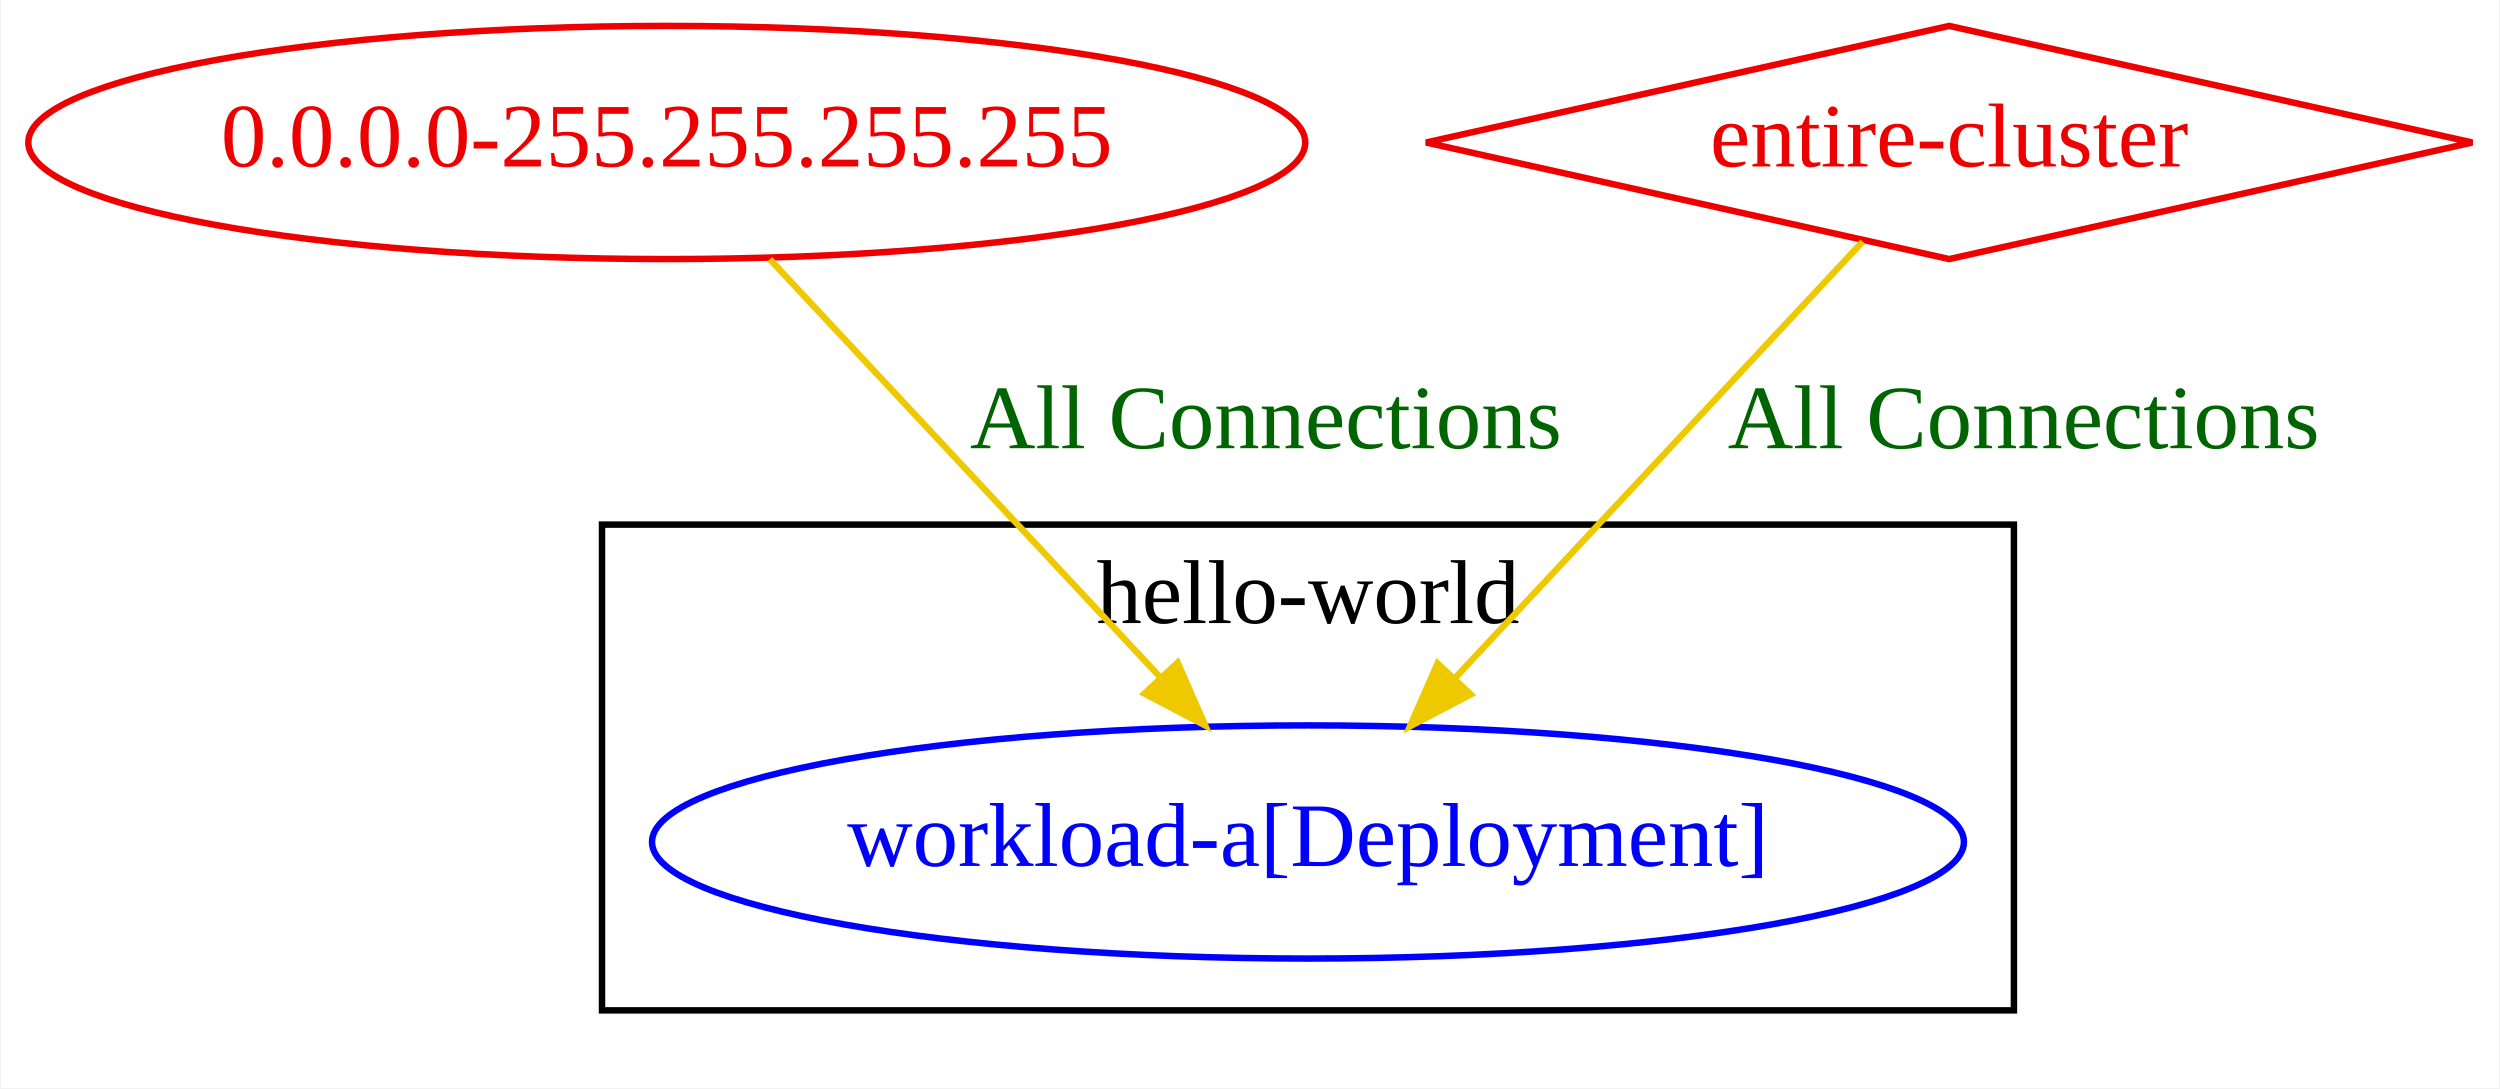
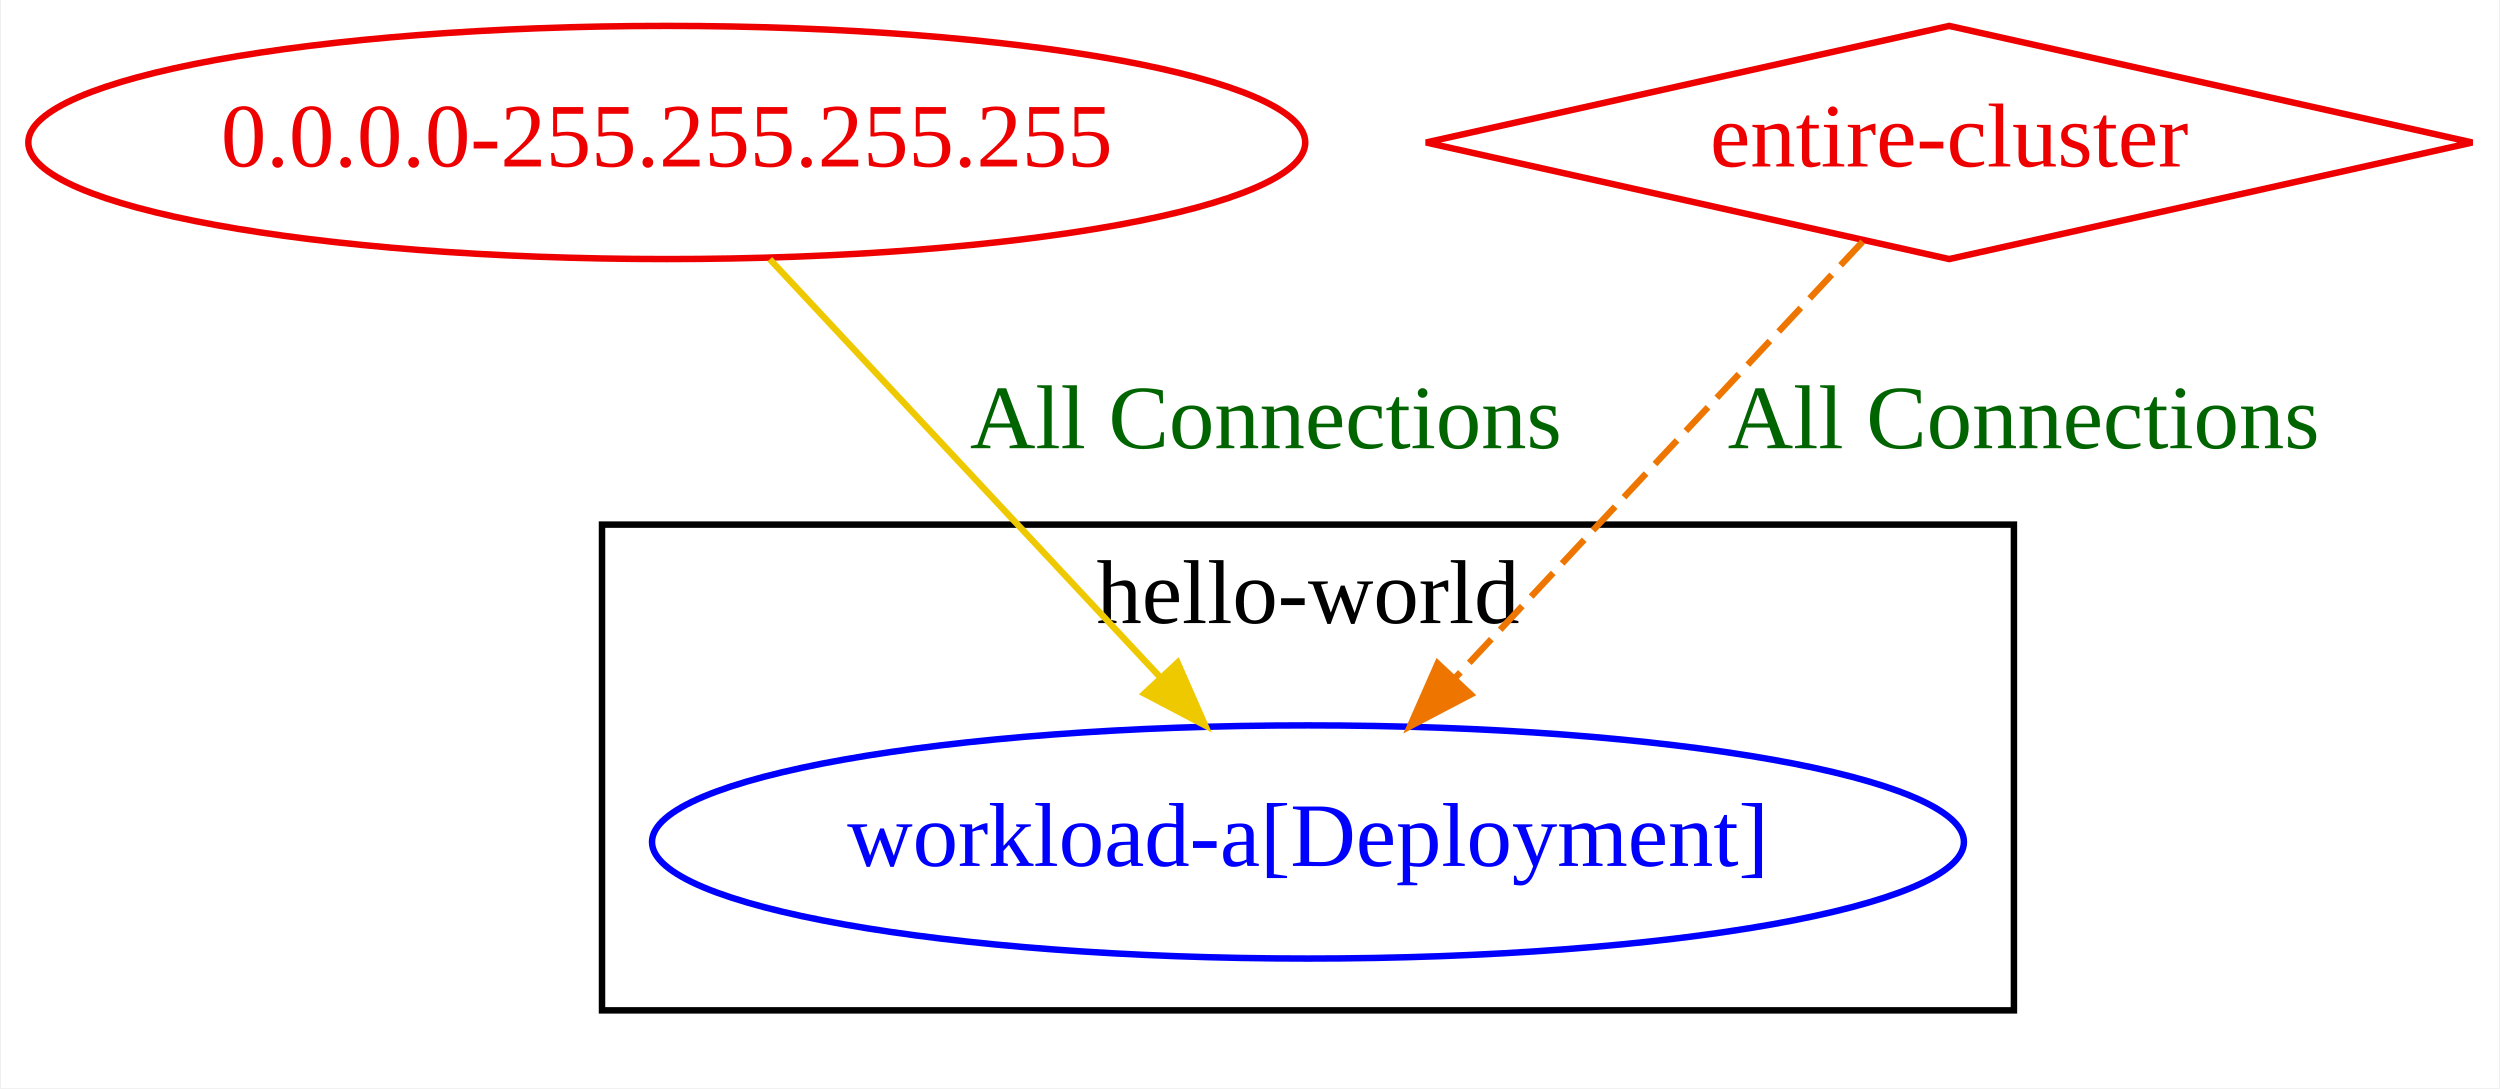
<svg xmlns="http://www.w3.org/2000/svg" width="386pt" height="168pt" viewBox="0.00 0.00 385.68 168.00">
  <g id="graph0" class="graph" transform="scale(1 1) rotate(0) translate(4 164)">
    <polygon fill="white" stroke="transparent" points="-4,4 -4,-164 381.68,-164 381.68,4 -4,4" />
    <g id="clust1" class="cluster">
      <polygon fill="none" stroke="black" points="88.79,-8 88.79,-83 306.79,-83 306.79,-8 88.79,-8" />
      <text text-anchor="middle" x="197.79" y="-67.8" font-family="Times New Roman,serif" font-size="14.00">hello-world</text>
    </g>
    <g id="node1" class="node">
      <ellipse fill="none" stroke="blue" cx="197.79" cy="-34" rx="101.28" ry="18" />
      <text text-anchor="middle" x="197.79" y="-30.3" font-family="Times New Roman,serif" font-size="14.00" fill="blue">workload-a[Deployment]</text>
    </g>
    <g id="node2" class="node">
      <ellipse fill="none" stroke="#ee0000" cx="98.79" cy="-142" rx="98.58" ry="18" />
      <text text-anchor="middle" x="98.79" y="-138.3" font-family="Times New Roman,serif" font-size="14.00" fill="#ee0000">0.0.0.0-255.255.255.255</text>
    </g>
    <g id="edge1" class="edge">
      <path fill="none" stroke="#eec900" d="M114.7,-123.97C131.01,-106.51 156.53,-79.18 174.99,-59.42" />
      <polygon fill="#eec900" stroke="#eec900" points="177.66,-61.69 181.92,-51.99 172.54,-56.91 177.66,-61.69" />
      <text text-anchor="middle" x="191.29" y="-94.8" font-family="Times New Roman,serif" font-size="14.00" fill="darkgreen">All Connections</text>
    </g>
    <g id="node3" class="node">
      <polygon fill="none" stroke="#ee0000" points="296.79,-160 216.02,-142 296.79,-124 377.56,-142 296.79,-160" />
      <text text-anchor="middle" x="296.79" y="-138.3" font-family="Times New Roman,serif" font-size="14.00" fill="#ee0000">entire-cluster</text>
    </g>
    <g id="edge2" class="edge">
-       <path fill="none" stroke="#eec900" d="M283.44,-126.7C267.34,-109.47 240.02,-80.22 220.57,-59.39" />
-       <polygon fill="#eec900" stroke="#eec900" points="222.92,-56.78 213.54,-51.86 217.81,-61.56 222.92,-56.78" />
+       <path fill="none" stroke="#ee7600" stroke-dasharray="5,2" d="M283.44,-126.7C267.34,-109.47 240.02,-80.22 220.57,-59.39" />
+       <polygon fill="#ee7600" stroke="#ee7600" points="222.92,-56.78 213.54,-51.86 217.81,-61.56 222.92,-56.78" />
      <text text-anchor="middle" x="308.29" y="-94.8" font-family="Times New Roman,serif" font-size="14.00" fill="darkgreen">All Connections</text>
    </g>
  </g>
</svg>
